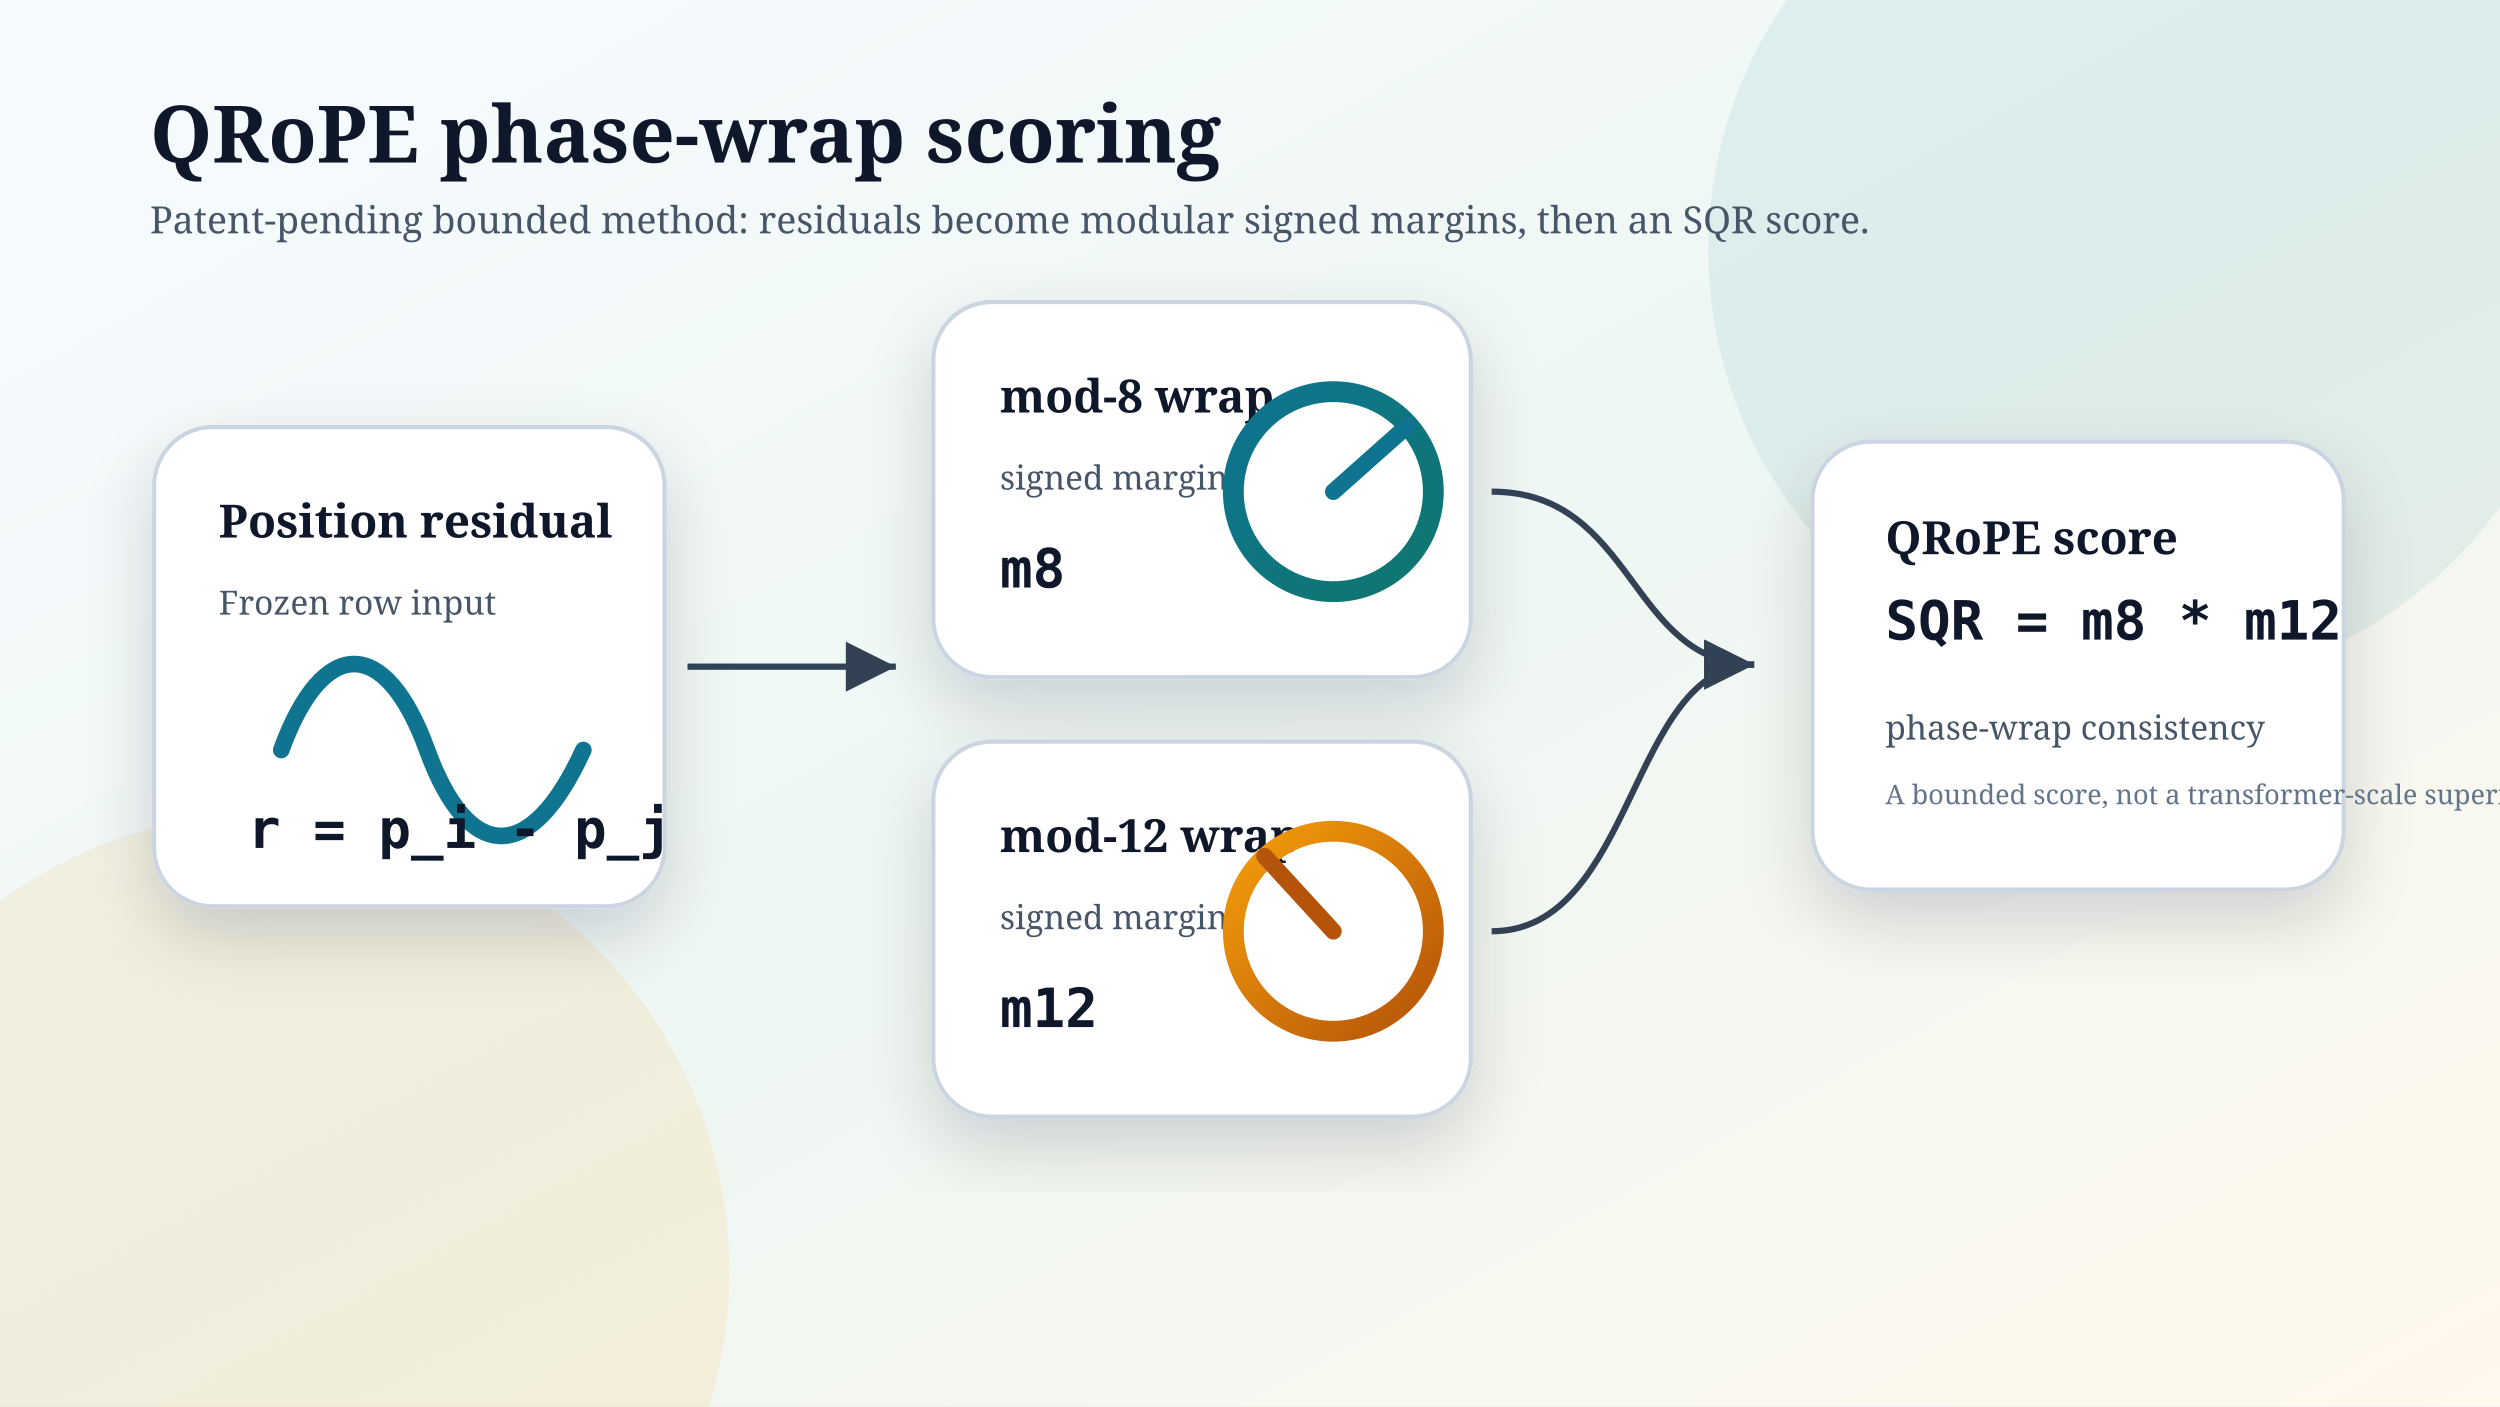
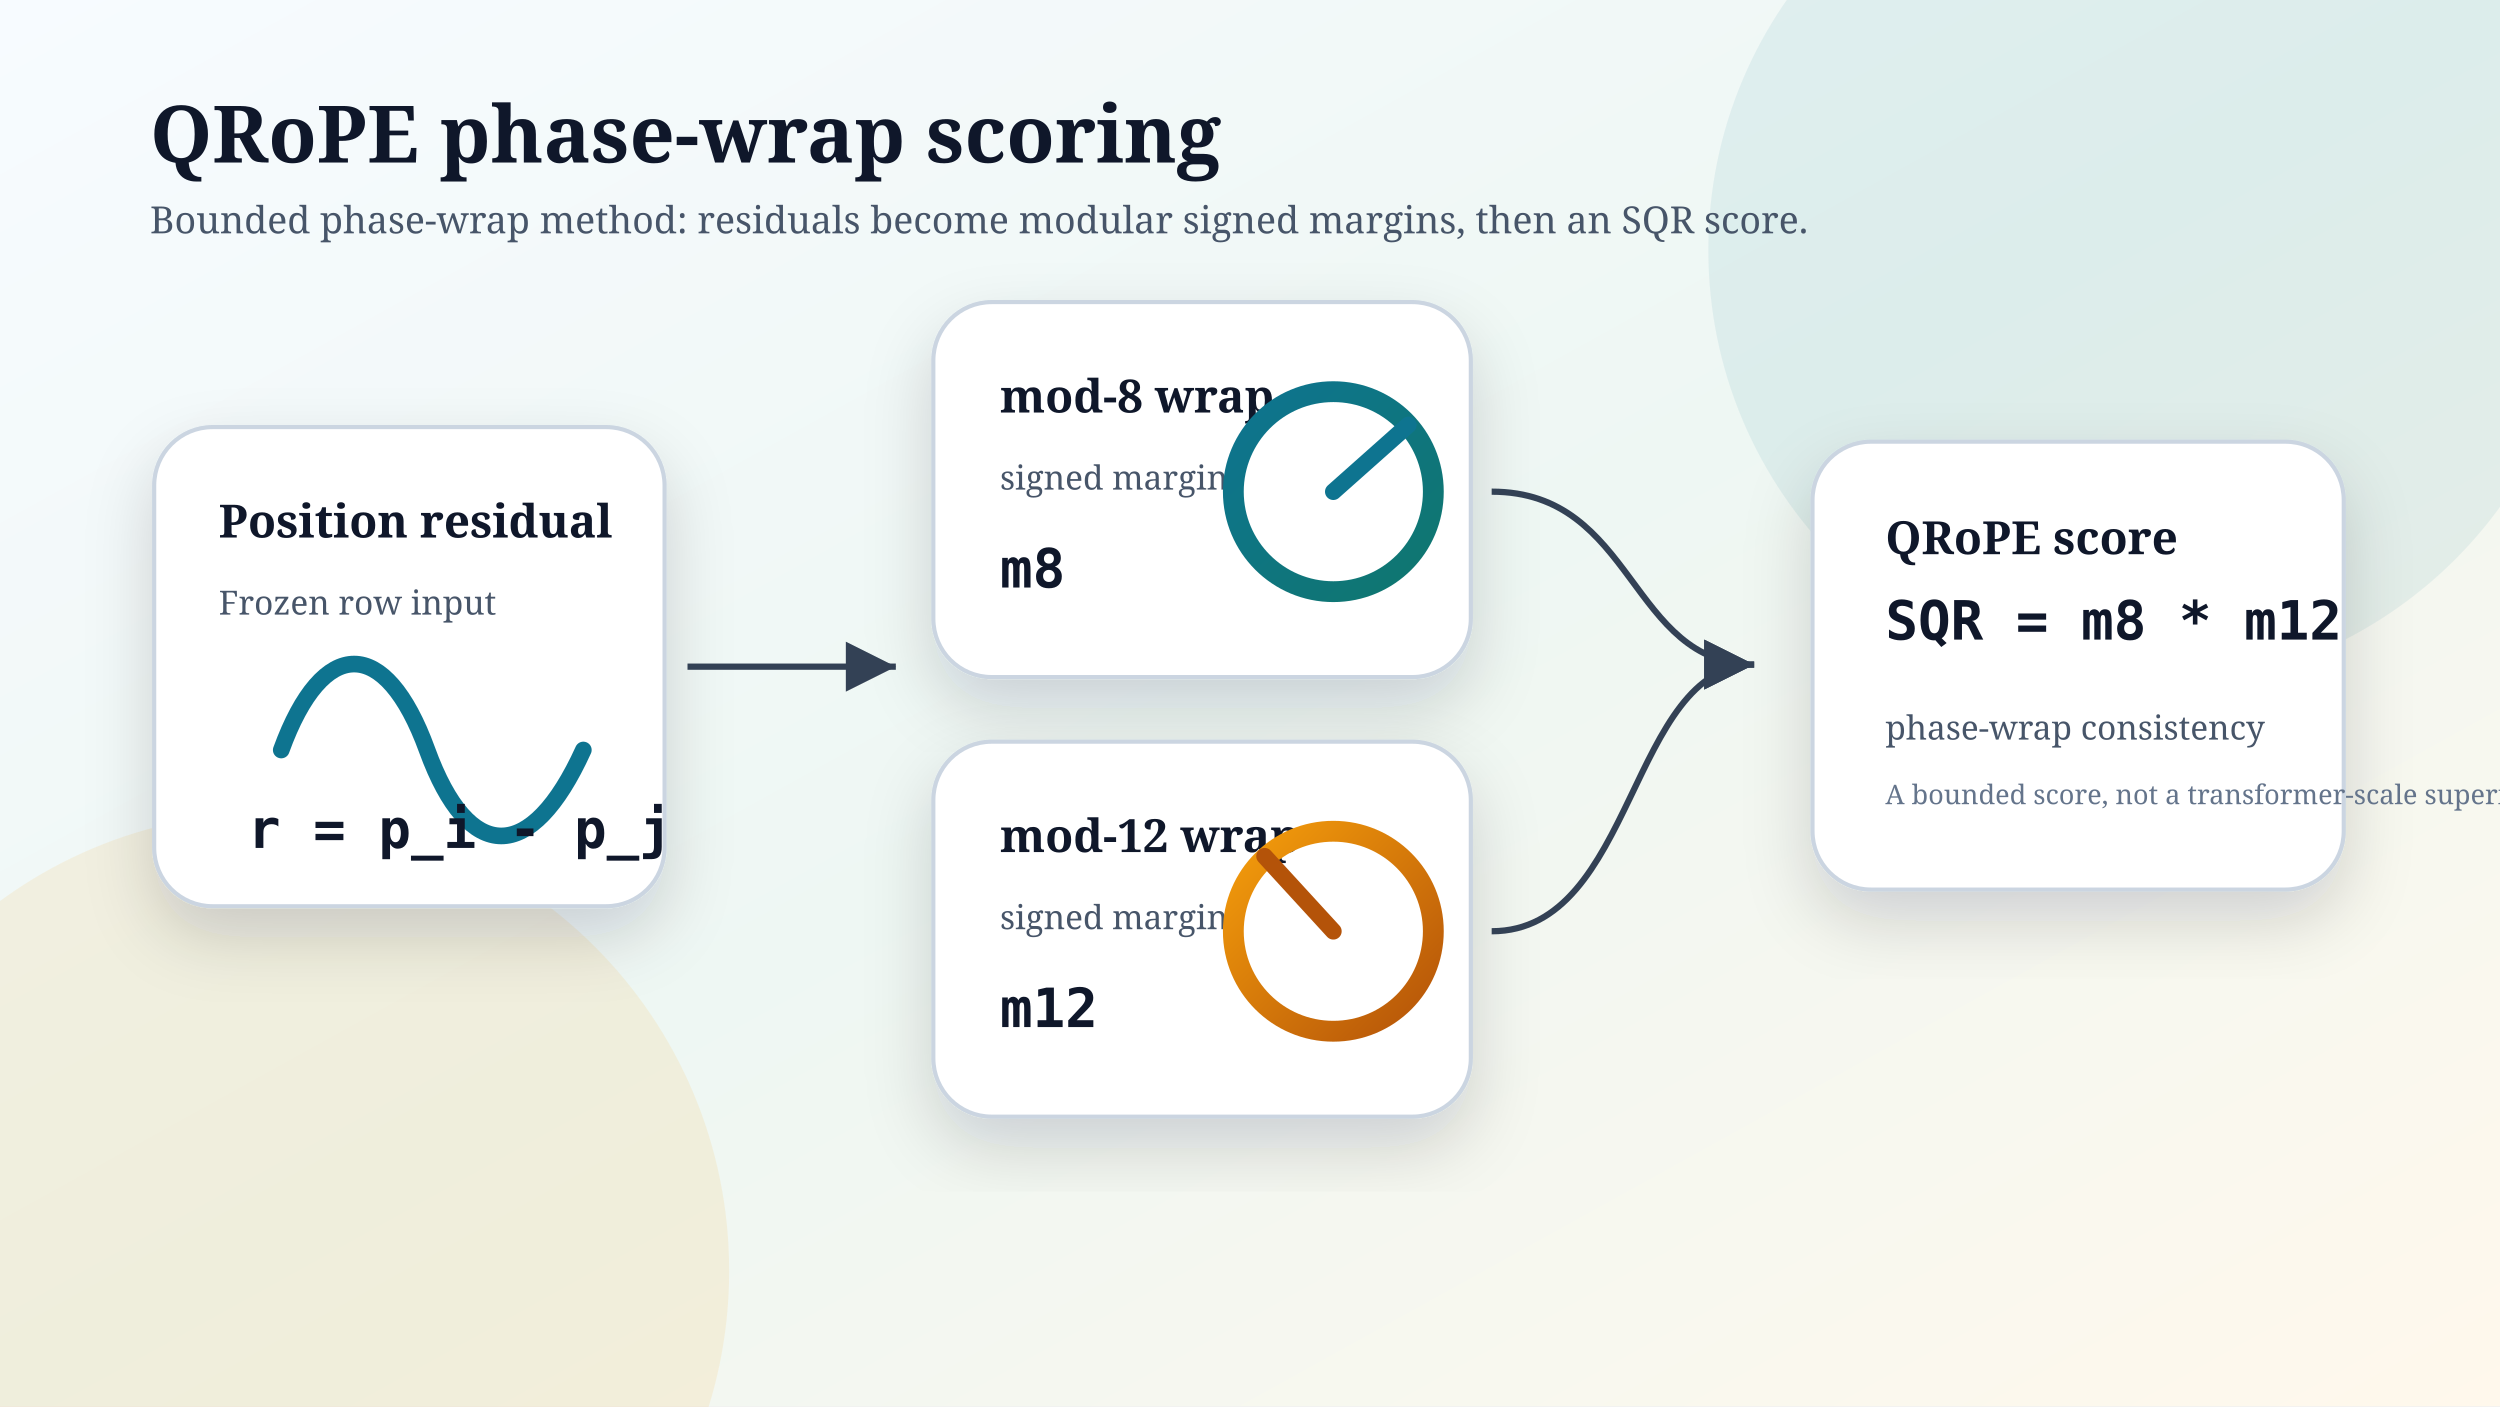
<svg xmlns="http://www.w3.org/2000/svg" width="1200" height="675" viewBox="0 0 1200 675" role="img" aria-labelledby="title desc">
  <defs>
    <linearGradient id="bg" x1="0" y1="0" x2="1" y2="1">
      <stop offset="0" stop-color="#f7fbff" />
      <stop offset="0.5" stop-color="#eef7f3" />
      <stop offset="1" stop-color="#fff8ec" />
    </linearGradient>
    <linearGradient id="teal" x1="0" y1="0" x2="1" y2="1">
      <stop offset="0" stop-color="#0e7490" />
      <stop offset="1" stop-color="#0f766e" />
    </linearGradient>
    <linearGradient id="amber" x1="0" y1="0" x2="1" y2="1">
      <stop offset="0" stop-color="#f59e0b" />
      <stop offset="1" stop-color="#b45309" />
    </linearGradient>
    <filter id="shadow" x="-20%" y="-20%" width="140%" height="140%">
      <feDropShadow dx="0" dy="14" stdDeviation="16" flood-color="#0f172a" flood-opacity="0.16" />
    </filter>
    <marker id="arrow" markerWidth="12" markerHeight="12" refX="10" refY="6" orient="auto">
      <path d="M2,2 L10,6 L2,10 Z" fill="#334155" />
    </marker>
    <style>
      .title { font: 700 38px Georgia, serif; fill: #0f172a; }
      .subtitle { font: 500 18px Georgia, serif; fill: #475569; }
      .label { font: 700 22px Georgia, serif; fill: #0f172a; }
      .small { font: 500 16px Georgia, serif; fill: #475569; }
      .mono { font: 700 26px Consolas, monospace; fill: #0f172a; }
      .tiny { font: 500 13px Georgia, serif; fill: #64748b; }
      .box { fill: #ffffff; stroke: #cbd5e1; stroke-width: 2; rx: 28; filter: url(#shadow); }
      .line { stroke: #334155; stroke-width: 3; fill: none; marker-end: url(#arrow); }
    </style>
  </defs>
  <rect width="1200" height="675" fill="url(#bg)" />
  <circle cx="1030" cy="120" r="210" fill="#0e7490" opacity="0.08" />
  <circle cx="130" cy="610" r="220" fill="#f59e0b" opacity="0.1" />
  <text x="72" y="78" class="title">QRoPE phase-wrap scoring</text>
-   <text x="72" y="112" class="subtitle">Patent-pending bounded method: residuals become modular signed margins, then an SQR score.</text>
+   <text x="72" y="112" class="subtitle">Bounded phase-wrap method: residuals become modular signed margins, then an SQR score.</text>
  <rect x="74" y="205" width="245" height="230" class="box" />
  <text x="105" y="258" class="label">Position residual</text>
  <text x="105" y="295" class="small">Frozen row input</text>
  <path d="M135 360 C155 305, 185 305, 205 360 S255 415, 280 360" stroke="#0e7490" stroke-width="8" fill="none" stroke-linecap="round" />
  <text x="119" y="407" class="mono">r = p_i - p_j</text>
  <path d="M330 320 L430 320" class="line" />
  <rect x="448" y="145" width="258" height="180" class="box" />
  <text x="480" y="198" class="label">mod-8 wrap</text>
  <text x="480" y="235" class="small">signed margin</text>
  <text x="480" y="282" class="mono">m8</text>
  <circle cx="640" cy="236" r="48" fill="none" stroke="url(#teal)" stroke-width="10" />
  <path d="M640 236 L676 204" stroke="#0e7490" stroke-width="8" stroke-linecap="round" />
  <rect x="448" y="356" width="258" height="180" class="box" />
  <text x="480" y="409" class="label">mod-12 wrap</text>
  <text x="480" y="446" class="small">signed margin</text>
  <text x="480" y="493" class="mono">m12</text>
  <circle cx="640" cy="447" r="48" fill="none" stroke="url(#amber)" stroke-width="10" />
  <path d="M640 447 L607 411" stroke="#b45309" stroke-width="8" stroke-linecap="round" />
  <path d="M716 236 C785 236, 782 319, 842 319" class="line" />
  <path d="M716 447 C785 447, 782 319, 842 319" class="line" />
  <rect x="870" y="212" width="255" height="215" class="box" />
  <text x="905" y="266" class="label">QRoPE score</text>
  <text x="905" y="307" class="mono">SQR = m8 * m12</text>
  <text x="905" y="355" class="small">phase-wrap consistency</text>
  <text x="905" y="386" class="tiny">A bounded score, not a transformer-scale superiority claim.</text>
</svg>
